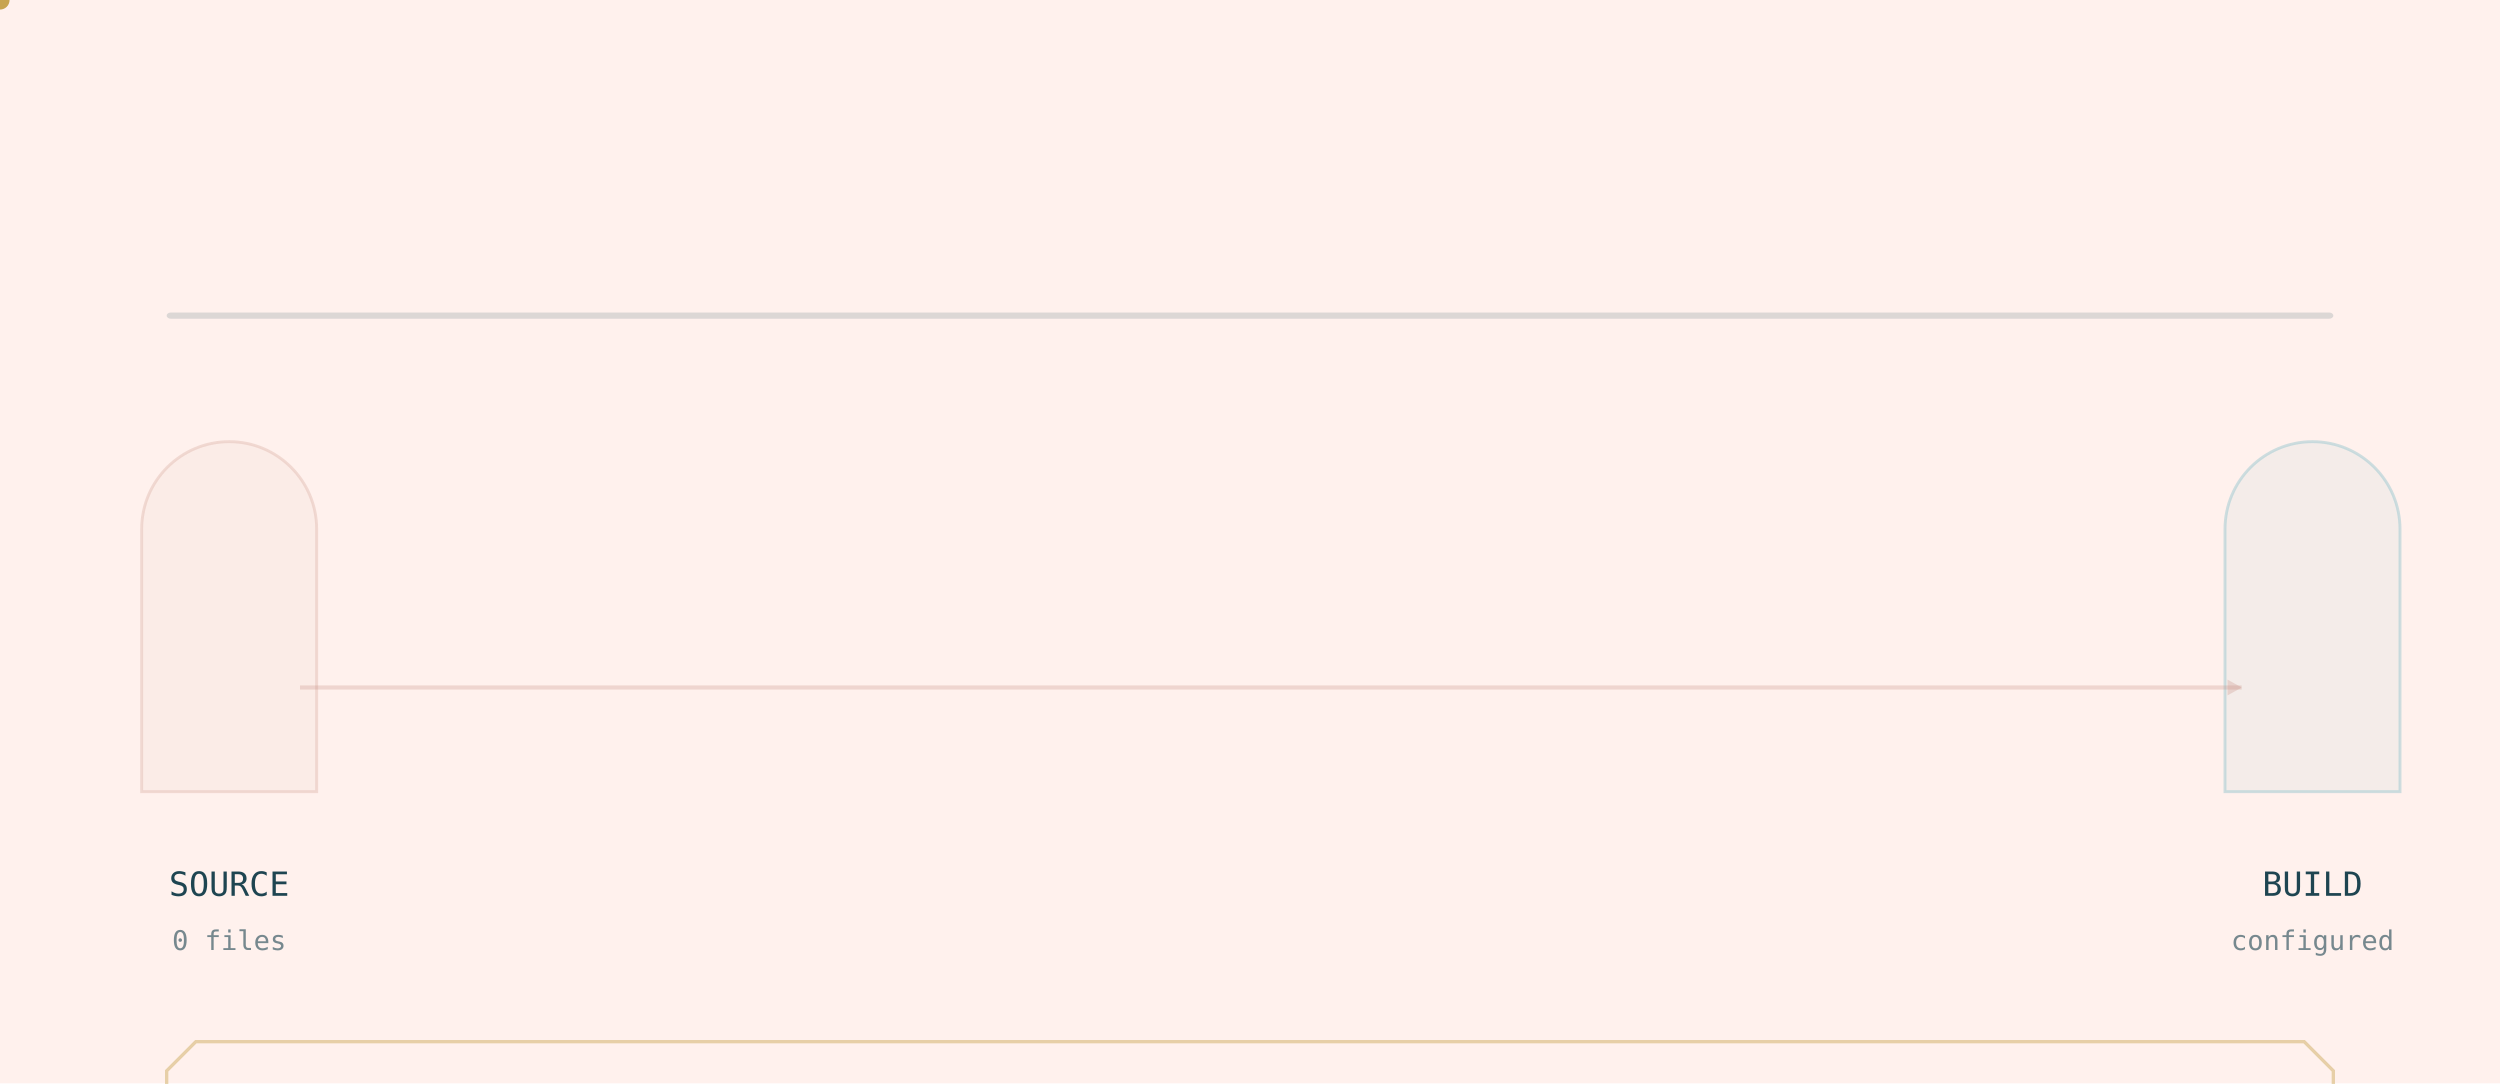
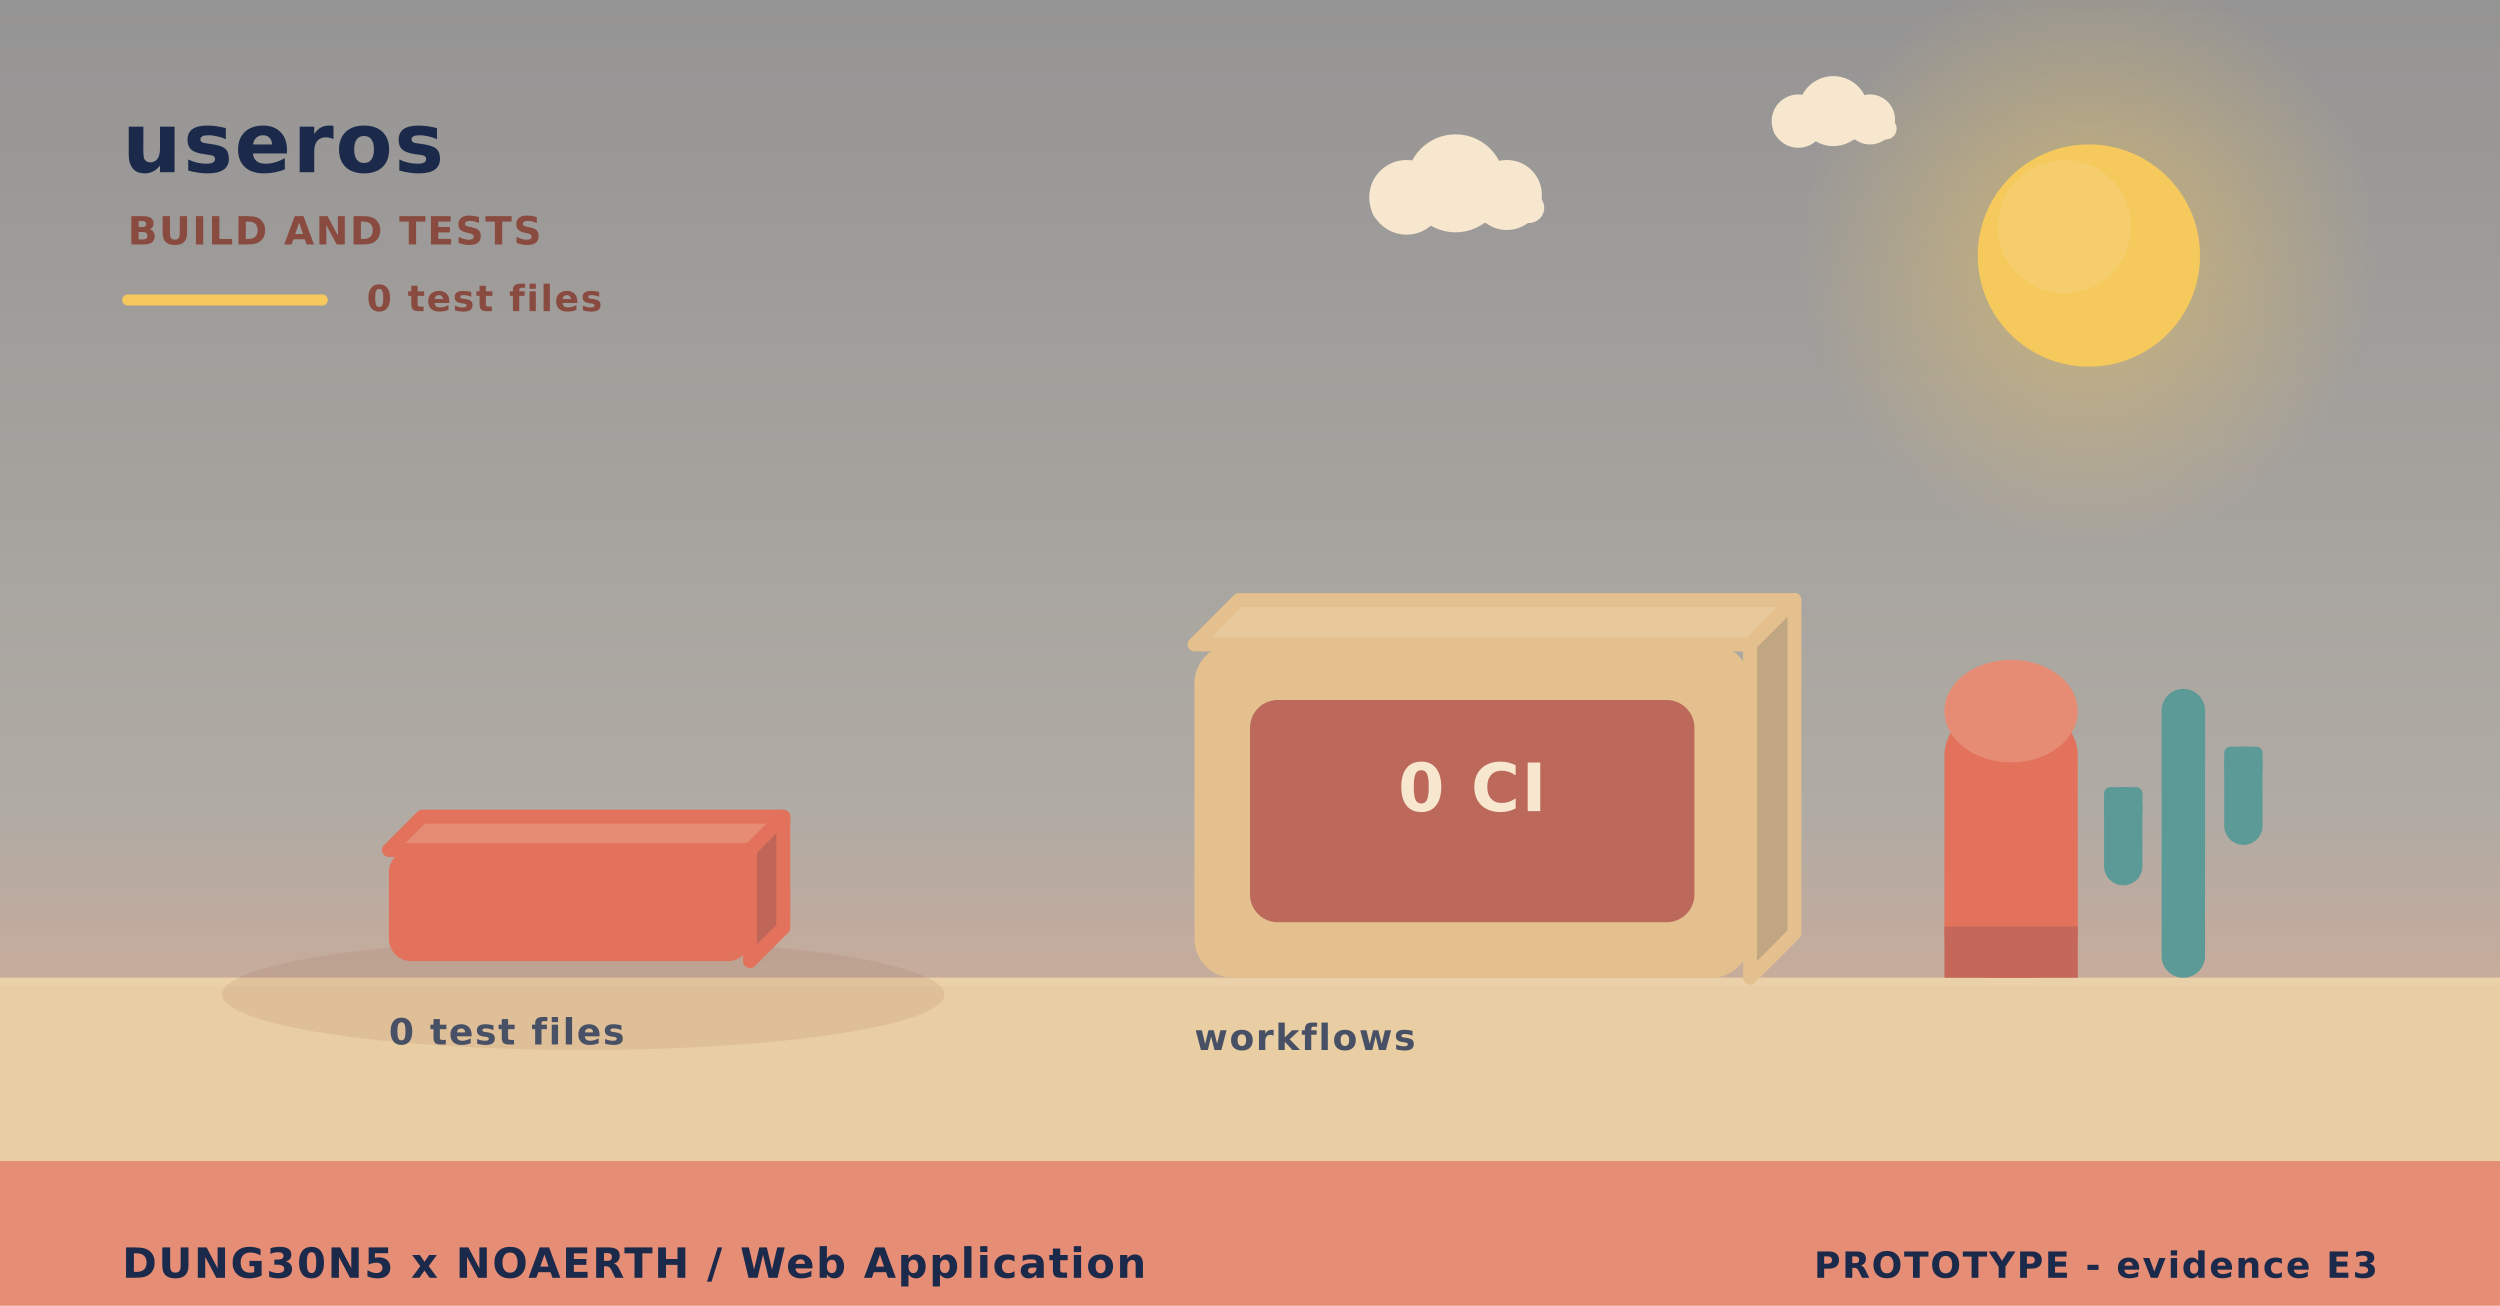
- <svg xmlns="http://www.w3.org/2000/svg" viewBox="0 0 1200 520" width="1200" height="520" role="img" aria-label="useros build evidence">
-   <rect width="1200" height="520" fill="#fff1ed" />
-   <defs>
-     <linearGradient id="gb" x1="0" y1="0" x2="1" y2="1">
-       <stop offset="0%" stop-color="#c78c7e" />
-       <stop offset="100%" stop-color="#389eb2" />
-     </linearGradient>
-   </defs>
-   <rect x="80.00" y="150.00" width="1040.00" height="3.00" rx="2.00" fill="rgba(6,50,65,0.140)" opacity="1.00" />
-   <path d="M68.00,380.00 L68.00,254.00 A42.00,42.00 0 0 1 152.00,254.00 L152.00,380.00 Z" fill="rgba(199,140,126,0.100)" opacity="0.55" stroke="rgba(199,140,126,0.450)" stroke-width="1.4" />
-   <polygon points="-192.26,189.00 -136.83,221.00 -136.83,157.00 -192.26,125.00" fill="#715a24" opacity="0.95" />
-   <polygon points="-247.68,221.00 -192.26,253.00 -192.26,189.00 -247.68,157.00" fill="#2c7b8b" opacity="0.95" />
-   <polygon points="-192.26,125.00 -136.83,157.00 -192.26,189.00 -247.68,157.00" fill="#c78c7e" opacity="0.95" />
-   <text x="110" y="430" font-family="ui-monospace,Menlo,monospace" font-size="16" fill="rgba(6,50,65,0.900)" text-anchor="middle">SOURCE</text>
-   <text x="110" y="456" font-family="ui-monospace,Menlo,monospace" font-size="13" fill="rgba(6,50,65,0.550)" text-anchor="middle">0 files</text>
-   <path d="M1068.00,380.00 L1068.00,254.00 A42.00,42.00 0 0 1 1152.00,254.00 L1152.00,380.00 Z" fill="rgba(56,158,178,0.100)" opacity="0.55" stroke="rgba(56,158,178,0.450)" stroke-width="1.4" />
-   <polygon points="673.77,689.00 729.19,721.00 729.19,657.00 673.77,625.00" fill="#715a24" opacity="0.95" />
-   <polygon points="618.34,721.00 673.77,753.00 673.77,689.00 618.34,657.00" fill="#2c7b8b" opacity="0.95" />
-   <polygon points="673.77,625.00 729.19,657.00 673.77,689.00 618.34,657.00" fill="#389eb2" opacity="0.95" />
-   <text x="1110" y="430" font-family="ui-monospace,Menlo,monospace" font-size="16" fill="rgba(6,50,65,0.900)" text-anchor="middle">BUILD</text>
-   <text x="1110" y="456" font-family="ui-monospace,Menlo,monospace" font-size="13" fill="rgba(6,50,65,0.550)" text-anchor="middle">configured</text>
-   <line x1="144.00" y1="330.00" x2="1076.00" y2="330.00" stroke="rgba(199,140,126,0.500)" stroke-width="2.00" opacity="0.55" />
-   <polygon points="1076.00,330.00 1069.20,326.20 1069.20,333.80" fill="rgba(199,140,126,0.500)" opacity="0.55" />
-   <g opacity="0.9">
-     <circle cx="0.00" cy="0.00" r="4.60" fill="#c29b3e" opacity="1.00" />
-     <animateTransform attributeName="transform" type="translate" values="144.00,330.00 1076.00,330.00" dur="4.067s" begin="0.0s" repeatCount="indefinite" />
-     <animateTransform attributeName="transform" type="translate" values="1076.00,330.00 144.00,330.00" dur="4.067s" begin="2.033s" repeatCount="indefinite" />
+ <svg xmlns="http://www.w3.org/2000/svg" width="900" height="470" viewBox="0 0 900 470" role="img" aria-label="useros - how it is verified">
+   <linearGradient id="skyb" x1="0" y1="0" x2="0" y2="1">
+     <stop offset="0" stop-color="#959494" />
+     <stop offset="0.62" stop-color="#b0aba4" />
+     <stop offset="1" stop-color="#f3ad8a" />
+   </linearGradient>
+   <rect width="900" height="470" fill="url(#skyb)" />
+   <radialGradient id="sunb">
+     <stop offset="0.35" stop-color="#f5c95c" stop-opacity="0.34" />
+     <stop offset="1" stop-color="#f5c95c" stop-opacity="0" />
+   </radialGradient>
+   <circle cx="752" cy="92" r="104" fill="url(#sunb)" />
+   <circle cx="752" cy="92" r="40" fill="#f5c95c" />
+   <circle cx="743.2" cy="81.6" r="24" fill="#f5d27e" opacity="0.5" />
+   <g>
+     <circle cx="524" cy="66" r="17.64" fill="#f6e7ce" />
+     <circle cx="506.36" cy="71.04" r="13.44" fill="#f6e7ce" />
+     <circle cx="542.48" cy="70.2" r="12.6" fill="#f6e7ce" />
+     <rect x="493.76" y="69.36" width="62.16" height="10.92" rx="5.46" fill="#f6e7ce" />
+     <animateTransform attributeName="transform" type="translate" values="0 0;24 0;0 0" dur="36s" begin="0s" repeatCount="indefinite" />
  </g>
-   <path d="M94.00,500.00 H1106.00 L1120.00,514.00 V546.00 L1106.00,560.00 H94.00 L80.00,546.00 V514.00 Z" fill="none" stroke="rgba(194,155,62,0.500)" stroke-width="1.60" opacity="0.80" />
-   <text x="600" y="536" font-family="ui-monospace,Menlo,monospace" font-size="16" fill="rgba(194,155,62,0.950)" text-anchor="middle">no test suite present in this repository — shown as measured, not implied</text>
+   <g>
+     <circle cx="660" cy="40" r="12.6" fill="#f6e7ce" />
+     <circle cx="647.4" cy="43.6" r="9.6" fill="#f6e7ce" />
+     <circle cx="673.2" cy="43" r="9" fill="#f6e7ce" />
+     <rect x="638.4" y="42.4" width="44.4" height="7.8" rx="3.9" fill="#f6e7ce" />
+     <animateTransform attributeName="transform" type="translate" values="0 0;-18 0;0 0" dur="46s" begin="3s" repeatCount="indefinite" />
+   </g>
+   <rect x="0" y="352" width="900" height="118" fill="#e9cda3" />
+   <rect x="0" y="352" width="900" height="3" fill="#ebd1a9" />
+   <text x="44" y="62" font-family="Verdana,DejaVu Sans,sans-serif" font-size="30" font-weight="700" letter-spacing="0.6" fill="#1b2a4a" text-anchor="start">useros</text>
+   <text x="46" y="88" font-family="Verdana,DejaVu Sans,sans-serif" font-size="14" font-weight="700" letter-spacing="0.6" fill="#894b3f" text-anchor="start">BUILD AND TESTS</text>
+   <rect x="44" y="106" width="74" height="4" rx="2" fill="#f5c95c" />
+   <text x="132" y="112" font-family="Verdana,DejaVu Sans,sans-serif" font-size="13" font-weight="700" letter-spacing="0.6" fill="#894b3f" text-anchor="start">0 test files</text>
+   <ellipse cx="210" cy="358" rx="130" ry="20" fill="rgba(138,90,68,0.11)" />
+   <g>
+     <path d="M140,306 L270,306 L282,294 L152,294 Z" fill="#e68c74" stroke="#e2725b" stroke-width="5" stroke-linejoin="round" />
+     <path d="M270,306 L282,294 L282,334 L270,346 Z" fill="#c06658" stroke="#e2725b" stroke-width="5" stroke-linejoin="round" />
+     <rect x="140" y="306" width="130" height="40" rx="8" fill="#e2725b" />
+     <animateTransform attributeName="transform" type="translate" values="0 10;0 0" dur="0.8s" begin="0.5s" fill="freeze" />
+   </g>
+   <text x="140" y="376" font-family="Verdana,DejaVu Sans,sans-serif" font-size="13" font-weight="700" letter-spacing="0.6" fill="#475064" text-anchor="start">0 test files</text>
+   <path d="M430,232 L630,232 L646,216 L446,216 Z" fill="#e7c99b" stroke="#e3c08d" stroke-width="5" stroke-linejoin="round" />
+   <path d="M630,232 L646,216 L646,336 L630,352 Z" fill="#c1a682" stroke="#e3c08d" stroke-width="5" stroke-linejoin="round" />
+   <rect x="430" y="232" width="200" height="120" rx="14" fill="#e3c08d" />
+   <rect x="450" y="252" width="160" height="80" rx="10" fill="#ba6458" opacity="0.94" />
+   <text x="530" y="292" font-family="Verdana,DejaVu Sans,sans-serif" font-size="24" font-weight="700" letter-spacing="0.6" fill="#f6e7ce" text-anchor="middle">0 CI</text>
+   <text x="430" y="378" font-family="Verdana,DejaVu Sans,sans-serif" font-size="13" font-weight="700" letter-spacing="0.6" fill="#475064" text-anchor="start">workflows</text>
+   <rect x="700" y="256" width="48" height="96" rx="16" fill="#e2725b" />
+   <ellipse cx="724" cy="256" rx="24" ry="18.46" fill="#e68c74" />
+   <rect x="700" y="333.54" width="48" height="18.46" fill="#c66859" />
+   <rect x="778.18" y="248" width="15.64" height="104" rx="7.82" fill="#5b9a97" />
+   <rect x="757.48" y="283.36" width="13.8" height="35.36" rx="6.9" fill="#5b9a97" />
+   <rect x="757.48" y="283.36" width="13.8" height="10.4" rx="2.3" fill="#5b9a97" />
+   <rect x="800.72" y="268.8" width="13.8" height="35.36" rx="6.9" fill="#5b9a97" />
+   <rect x="800.72" y="268.8" width="13.8" height="10.4" rx="2.3" fill="#5b9a97" />
+   <rect x="0" y="418" width="900" height="52" rx="0" fill="#e68972" opacity="0.94" />
+   <text x="44" y="460" font-family="Verdana,DejaVu Sans,sans-serif" font-size="15" font-weight="700" letter-spacing="0.6" fill="#1b2a4a" text-anchor="start">DUNG30N5 x NOAERTH  /  Web Application</text>
+   <text x="856" y="460" font-family="Verdana,DejaVu Sans,sans-serif" font-size="13" font-weight="700" letter-spacing="0.6" fill="#1b2a4a" text-anchor="end">PROTOTYPE  -  evidence E3</text>
</svg>
